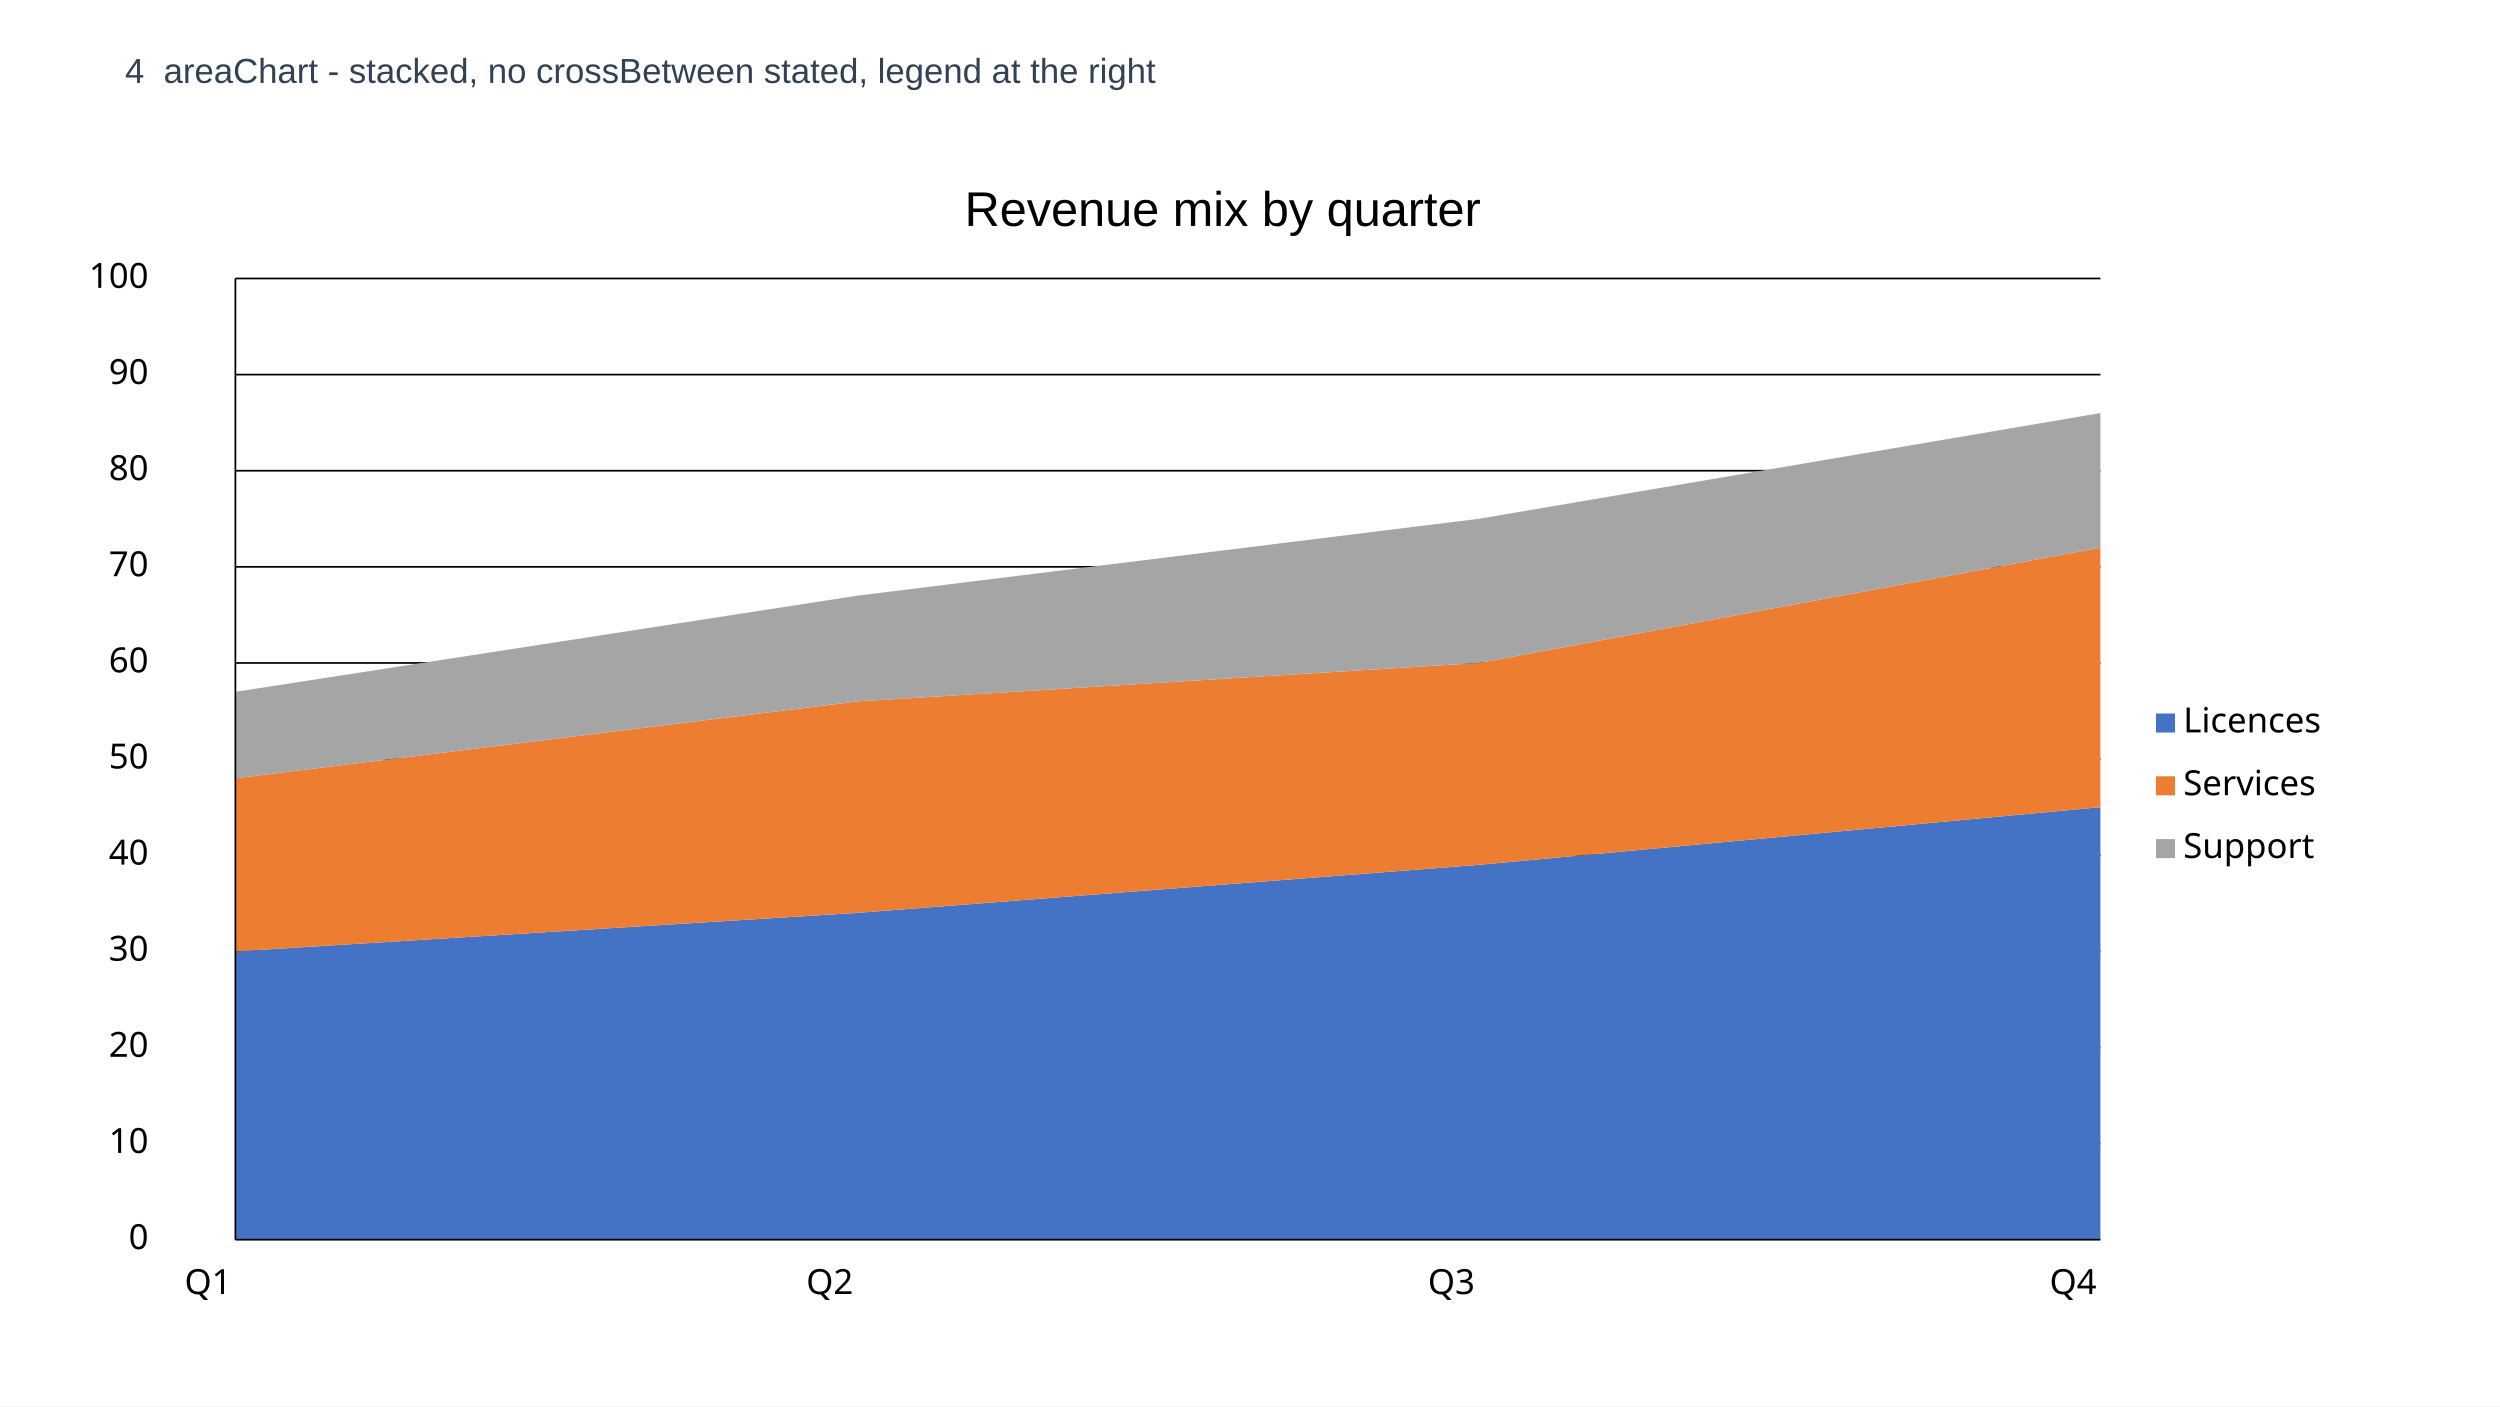
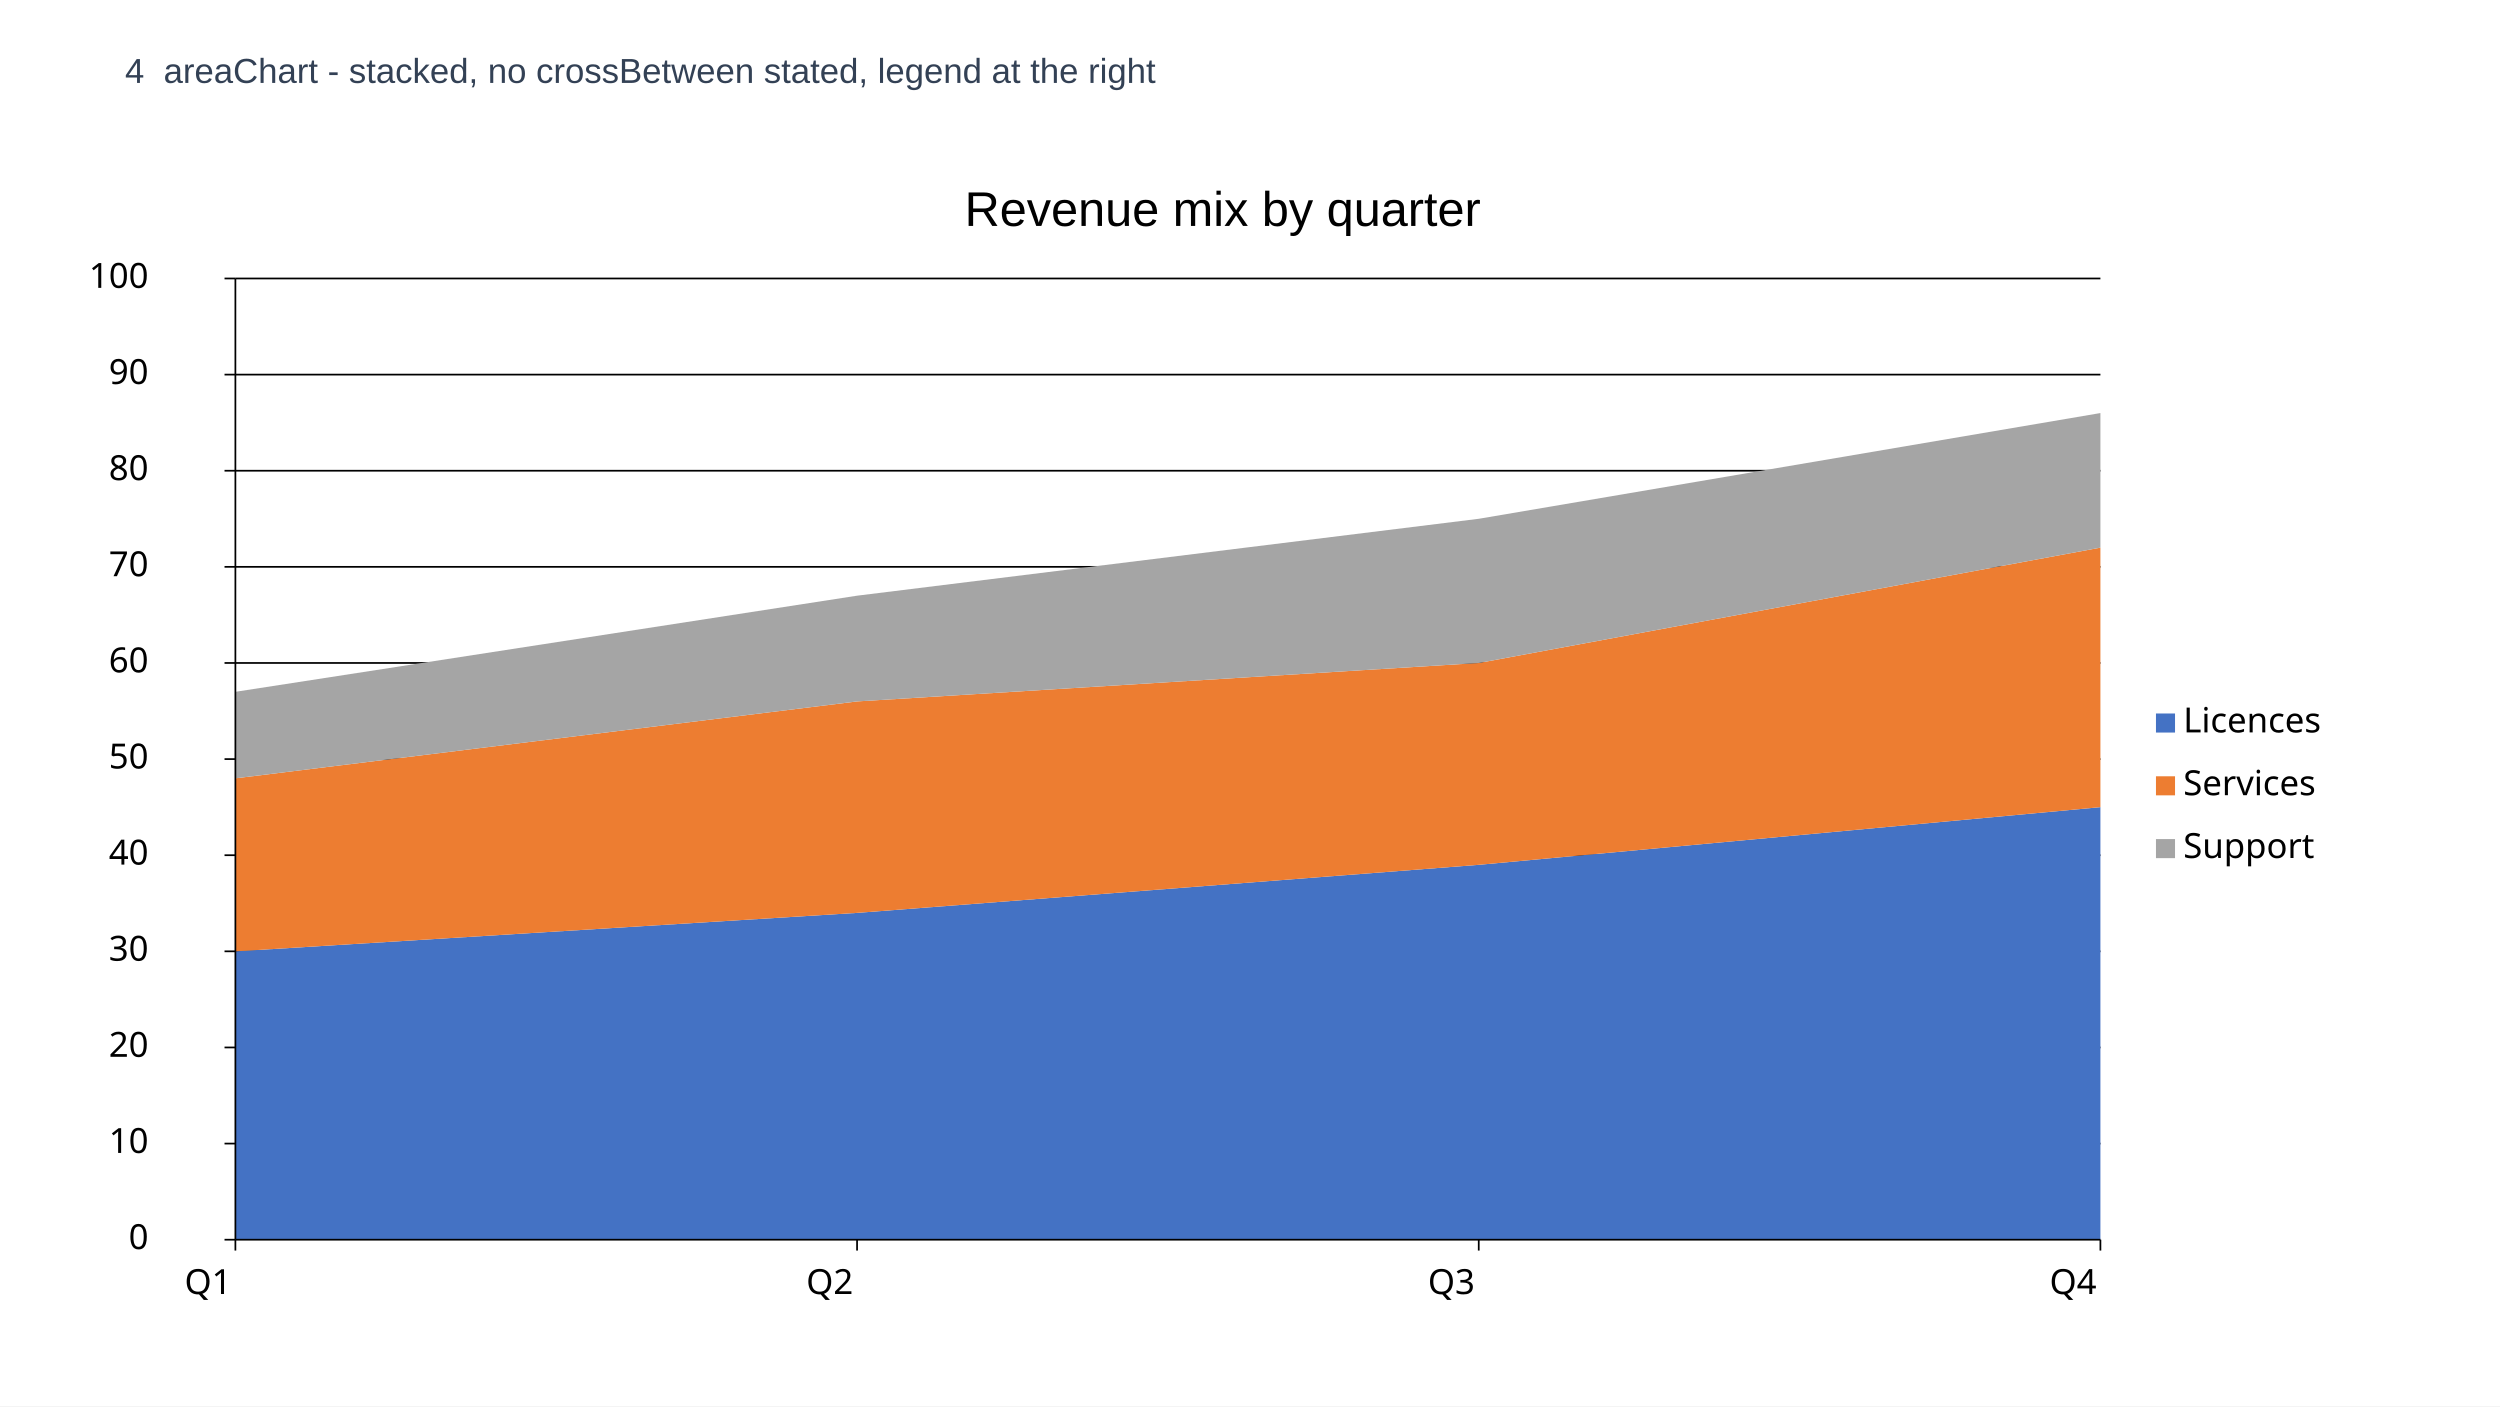
<svg xmlns="http://www.w3.org/2000/svg" viewBox="0 0 960 540" width="960" height="540">
  <rect width="960" height="540" fill="#ffffff" />
  <g role="img" aria-label="Caption" data-pptx-id="259.13" data-pptx-path="0" transform="translate(48, 18.667)">
    <rect fill="none" stroke="none" width="864" height="29.333" />
    <text x="0" y="13.174" xml:space="preserve">
      <tspan x="0" dy="0" text-anchor="start" font-size="13.333" font-family="Arial, Arimo, sans-serif" fill="#334155">4  areaChart - stacked, no crossBetween stated, legend at the right</tspan>
    </text>
  </g>
  <g role="img" aria-label="areaChart" data-pptx-id="259.103" data-pptx-path="1" transform="translate(48, 61.333) scale(1, 1) translate(0, 0)">
    <g transform="translate(0, 6.981)">
      <rect fill="none" stroke="none" width="864" height="31.281" />
      <text x="0" y="18.444" xml:space="preserve">
        <tspan x="432" dy="0" text-anchor="middle" font-size="18.667" font-family="Arial, Arimo, sans-serif">Revenue mix by quarter</tspan>
      </text>
    </g>
    <g transform="translate(42.39, 377.8)">
      <line stroke-width="0.667" stroke="#000000" fill="none" x1="0" y1="0" x2="716.167" y2="0" />
    </g>
    <g transform="translate(42.39, 340.89)">
      <line stroke-width="0.667" stroke="#000000" fill="none" x1="0" y1="0" x2="716.167" y2="0" />
    </g>
    <g transform="translate(42.39, 303.979)">
      <line stroke-width="0.667" stroke="#000000" fill="none" x1="0" y1="0" x2="716.167" y2="0" />
    </g>
    <g transform="translate(42.39, 267.068)">
      <line stroke-width="0.667" stroke="#000000" fill="none" x1="0" y1="0" x2="716.167" y2="0" />
    </g>
    <g transform="translate(42.39, 230.158)">
      <line stroke-width="0.667" stroke="#000000" fill="none" x1="0" y1="0" x2="716.167" y2="0" />
    </g>
    <g transform="translate(42.39, 193.247)">
      <line stroke-width="0.667" stroke="#000000" fill="none" x1="0" y1="0" x2="716.167" y2="0" />
    </g>
    <g transform="translate(42.39, 156.336)">
      <line stroke-width="0.667" stroke="#000000" fill="none" x1="0" y1="0" x2="716.167" y2="0" />
    </g>
    <g transform="translate(42.39, 119.426)">
      <line stroke-width="0.667" stroke="#000000" fill="none" x1="0" y1="0" x2="716.167" y2="0" />
    </g>
    <g transform="translate(42.39, 82.515)">
      <line stroke-width="0.667" stroke="#000000" fill="none" x1="0" y1="0" x2="716.167" y2="0" />
    </g>
    <g transform="translate(42.39, 45.604)">
      <line stroke-width="0.667" stroke="#000000" fill="none" x1="0" y1="0" x2="716.167" y2="0" />
    </g>
    <g transform="translate(42.39, 248.613)">
      <path fill="#4472c4" stroke="none" d="M 0 41.525 L 179.042 30.451 L 358.083 16.61 L 537.125 0 L 537.125 124.573 L 358.083 124.573 L 179.042 124.573 L 0 124.573 Z" transform="scale(1.333333, 1.333333)" />
    </g>
    <g transform="translate(42.39, 148.954)">
      <path fill="#ed7d31" stroke="none" d="M 0 66.439 L 179.042 44.293 L 358.083 33.22 L 537.125 0 L 537.125 74.744 L 358.083 91.354 L 179.042 105.195 L 0 116.269 Z" transform="scale(1.333333, 1.333333)" />
    </g>
    <g transform="translate(42.39, 97.279)">
      <path fill="#a5a5a5" stroke="none" d="M 0 80.281 L 179.042 52.598 L 358.083 30.451 L 537.125 0 L 537.125 38.756 L 358.083 71.976 L 179.042 83.049 L 0 105.195 Z" transform="scale(1.333333, 1.333333)" />
    </g>
    <g transform="translate(42.39, 45.604)">
      <line stroke-width="0.667" stroke="#000000" fill="none" x1="0" y1="0" x2="0" y2="369.107" />
    </g>
    <g transform="translate(42.39, 414.711)">
      <line stroke-width="0.667" stroke="#000000" fill="none" x1="0" y1="0" x2="716.167" y2="0" />
    </g>
+     <g transform="translate(38.217, 414.711)">
+       <line stroke-width="0.667" stroke="#000000" fill="none" x1="0" y1="0" x2="4.173" y2="0" />
+     </g>
+     <g transform="translate(38.217, 377.8)">
+       <line stroke-width="0.667" stroke="#000000" fill="none" x1="0" y1="0" x2="4.173" y2="0" />
+     </g>
+     <g transform="translate(38.217, 340.89)">
+       <line stroke-width="0.667" stroke="#000000" fill="none" x1="0" y1="0" x2="4.173" y2="0" />
+     </g>
+     <g transform="translate(38.217, 303.979)">
+       <line stroke-width="0.667" stroke="#000000" fill="none" x1="0" y1="0" x2="4.173" y2="0" />
+     </g>
+     <g transform="translate(38.217, 267.068)">
+       <line stroke-width="0.667" stroke="#000000" fill="none" x1="0" y1="0" x2="4.173" y2="0" />
+     </g>
+     <g transform="translate(38.217, 230.158)">
+       <line stroke-width="0.667" stroke="#000000" fill="none" x1="0" y1="0" x2="4.173" y2="0" />
+     </g>
+     <g transform="translate(38.217, 193.247)">
+       <line stroke-width="0.667" stroke="#000000" fill="none" x1="0" y1="0" x2="4.173" y2="0" />
+     </g>
+     <g transform="translate(38.217, 156.336)">
+       <line stroke-width="0.667" stroke="#000000" fill="none" x1="0" y1="0" x2="4.173" y2="0" />
+     </g>
+     <g transform="translate(38.217, 119.426)">
+       <line stroke-width="0.667" stroke="#000000" fill="none" x1="0" y1="0" x2="4.173" y2="0" />
+     </g>
+     <g transform="translate(38.217, 82.515)">
+       <line stroke-width="0.667" stroke="#000000" fill="none" x1="0" y1="0" x2="4.173" y2="0" />
+     </g>
+     <g transform="translate(38.217, 45.604)">
+       <line stroke-width="0.667" stroke="#000000" fill="none" x1="0" y1="0" x2="4.173" y2="0" />
+     </g>
+     <g transform="translate(42.39, 414.711)">
+       <line stroke-width="0.667" stroke="#000000" fill="none" x1="0" y1="0" x2="0" y2="4.173" />
+     </g>
+     <g transform="translate(281.113, 414.711)">
+       <line stroke-width="0.667" stroke="#000000" fill="none" x1="0" y1="0" x2="0" y2="4.173" />
+     </g>
+     <g transform="translate(519.835, 414.711)">
+       <line stroke-width="0.667" stroke="#000000" fill="none" x1="0" y1="0" x2="0" y2="4.173" />
+     </g>
+     <g transform="translate(758.557, 414.711)">
+       <line stroke-width="0.667" stroke="#000000" fill="none" x1="0" y1="0" x2="0" y2="4.173" />
+     </g>
    <g transform="translate(0, 406.067)">
      <rect fill="none" stroke="none" width="30.034" height="24.414" />
      <text x="0" y="12.243" xml:space="preserve">
        <tspan x="30.034" dy="0" text-anchor="end" font-size="13.333" font-family="Aptos, Carlito, sans-serif" fill="#000000">0</tspan>
      </text>
    </g>
    <g transform="translate(0, 369.157)">
      <rect fill="none" stroke="none" width="30.034" height="24.414" />
      <text x="0" y="12.243" xml:space="preserve">
        <tspan x="30.034" dy="0" text-anchor="end" font-size="13.333" font-family="Aptos, Carlito, sans-serif" fill="#000000">10</tspan>
      </text>
    </g>
    <g transform="translate(0, 332.246)">
      <rect fill="none" stroke="none" width="30.034" height="24.414" />
      <text x="0" y="12.243" xml:space="preserve">
        <tspan x="30.034" dy="0" text-anchor="end" font-size="13.333" font-family="Aptos, Carlito, sans-serif" fill="#000000">20</tspan>
      </text>
    </g>
    <g transform="translate(0, 295.335)">
      <rect fill="none" stroke="none" width="30.034" height="24.414" />
      <text x="0" y="12.243" xml:space="preserve">
        <tspan x="30.034" dy="0" text-anchor="end" font-size="13.333" font-family="Aptos, Carlito, sans-serif" fill="#000000">30</tspan>
      </text>
    </g>
    <g transform="translate(0, 258.425)">
      <rect fill="none" stroke="none" width="30.034" height="24.414" />
      <text x="0" y="12.243" xml:space="preserve">
        <tspan x="30.034" dy="0" text-anchor="end" font-size="13.333" font-family="Aptos, Carlito, sans-serif" fill="#000000">40</tspan>
      </text>
    </g>
    <g transform="translate(0, 221.514)">
      <rect fill="none" stroke="none" width="30.034" height="24.414" />
      <text x="0" y="12.243" xml:space="preserve">
        <tspan x="30.034" dy="0" text-anchor="end" font-size="13.333" font-family="Aptos, Carlito, sans-serif" fill="#000000">50</tspan>
      </text>
    </g>
    <g transform="translate(0, 184.603)">
      <rect fill="none" stroke="none" width="30.034" height="24.414" />
      <text x="0" y="12.243" xml:space="preserve">
        <tspan x="30.034" dy="0" text-anchor="end" font-size="13.333" font-family="Aptos, Carlito, sans-serif" fill="#000000">60</tspan>
      </text>
    </g>
    <g transform="translate(0, 147.693)">
      <rect fill="none" stroke="none" width="30.034" height="24.414" />
      <text x="0" y="12.243" xml:space="preserve">
        <tspan x="30.034" dy="0" text-anchor="end" font-size="13.333" font-family="Aptos, Carlito, sans-serif" fill="#000000">70</tspan>
      </text>
    </g>
    <g transform="translate(0, 110.782)">
      <rect fill="none" stroke="none" width="30.034" height="24.414" />
      <text x="0" y="12.243" xml:space="preserve">
        <tspan x="30.034" dy="0" text-anchor="end" font-size="13.333" font-family="Aptos, Carlito, sans-serif" fill="#000000">80</tspan>
      </text>
    </g>
    <g transform="translate(0, 73.871)">
      <rect fill="none" stroke="none" width="30.034" height="24.414" />
      <text x="0" y="12.243" xml:space="preserve">
        <tspan x="30.034" dy="0" text-anchor="end" font-size="13.333" font-family="Aptos, Carlito, sans-serif" fill="#000000">90</tspan>
      </text>
    </g>
    <g transform="translate(0, 36.961)">
      <rect fill="none" stroke="none" width="30.034" height="24.414" />
      <text x="0" y="12.243" xml:space="preserve">
        <tspan x="30.034" dy="0" text-anchor="end" font-size="13.333" font-family="Aptos, Carlito, sans-serif" fill="#000000">100</tspan>
      </text>
    </g>
    <g transform="translate(27.28, 423.333)">
      <rect fill="none" stroke="none" width="30.221" height="24.414" />
      <text x="0" y="12.243" xml:space="preserve">
        <tspan x="15.111" dy="0" text-anchor="middle" font-size="13.333" font-family="Aptos, Carlito, sans-serif" fill="#000000">Q1</tspan>
      </text>
    </g>
    <g transform="translate(266.002, 423.333)">
      <rect fill="none" stroke="none" width="30.221" height="24.414" />
      <text x="0" y="12.243" xml:space="preserve">
        <tspan x="15.111" dy="0" text-anchor="middle" font-size="13.333" font-family="Aptos, Carlito, sans-serif" fill="#000000">Q2</tspan>
      </text>
    </g>
    <g transform="translate(504.724, 423.333)">
      <rect fill="none" stroke="none" width="30.221" height="24.414" />
      <text x="0" y="12.243" xml:space="preserve">
        <tspan x="15.111" dy="0" text-anchor="middle" font-size="13.333" font-family="Aptos, Carlito, sans-serif" fill="#000000">Q3</tspan>
      </text>
    </g>
    <g transform="translate(743.447, 423.333)">
      <rect fill="none" stroke="none" width="30.221" height="24.414" />
      <text x="0" y="12.243" xml:space="preserve">
        <tspan x="15.111" dy="0" text-anchor="middle" font-size="13.333" font-family="Aptos, Carlito, sans-serif" fill="#000000">Q4</tspan>
      </text>
    </g>
    <g transform="translate(779.891, 212.647)">
      <rect fill="#4472c4" stroke="none" width="7.32" height="7.32" />
    </g>
    <g transform="translate(790.371, 207.664)">
      <rect fill="none" stroke="none" width="64.963" height="24.414" />
      <text x="0" y="12.243" xml:space="preserve">
        <tspan x="0" dy="0" text-anchor="start" font-size="13.333" font-family="Aptos, Carlito, sans-serif" fill="#000000">Licences</tspan>
      </text>
    </g>
    <g transform="translate(779.891, 236.76)">
      <rect fill="#ed7d31" stroke="none" width="7.32" height="7.32" />
    </g>
    <g transform="translate(790.371, 231.777)">
      <rect fill="none" stroke="none" width="62.077" height="24.414" />
      <text x="0" y="12.243" xml:space="preserve">
        <tspan x="0" dy="0" text-anchor="start" font-size="13.333" font-family="Aptos, Carlito, sans-serif" fill="#000000">Services</tspan>
      </text>
    </g>
    <g transform="translate(779.891, 260.874)">
      <rect fill="#a5a5a5" stroke="none" width="7.32" height="7.32" />
    </g>
    <g transform="translate(790.371, 255.89)">
      <rect fill="none" stroke="none" width="59.414" height="24.414" />
      <text x="0" y="12.243" xml:space="preserve">
        <tspan x="0" dy="0" text-anchor="start" font-size="13.333" font-family="Aptos, Carlito, sans-serif" fill="#000000">Support</tspan>
      </text>
    </g>
  </g>
</svg>
